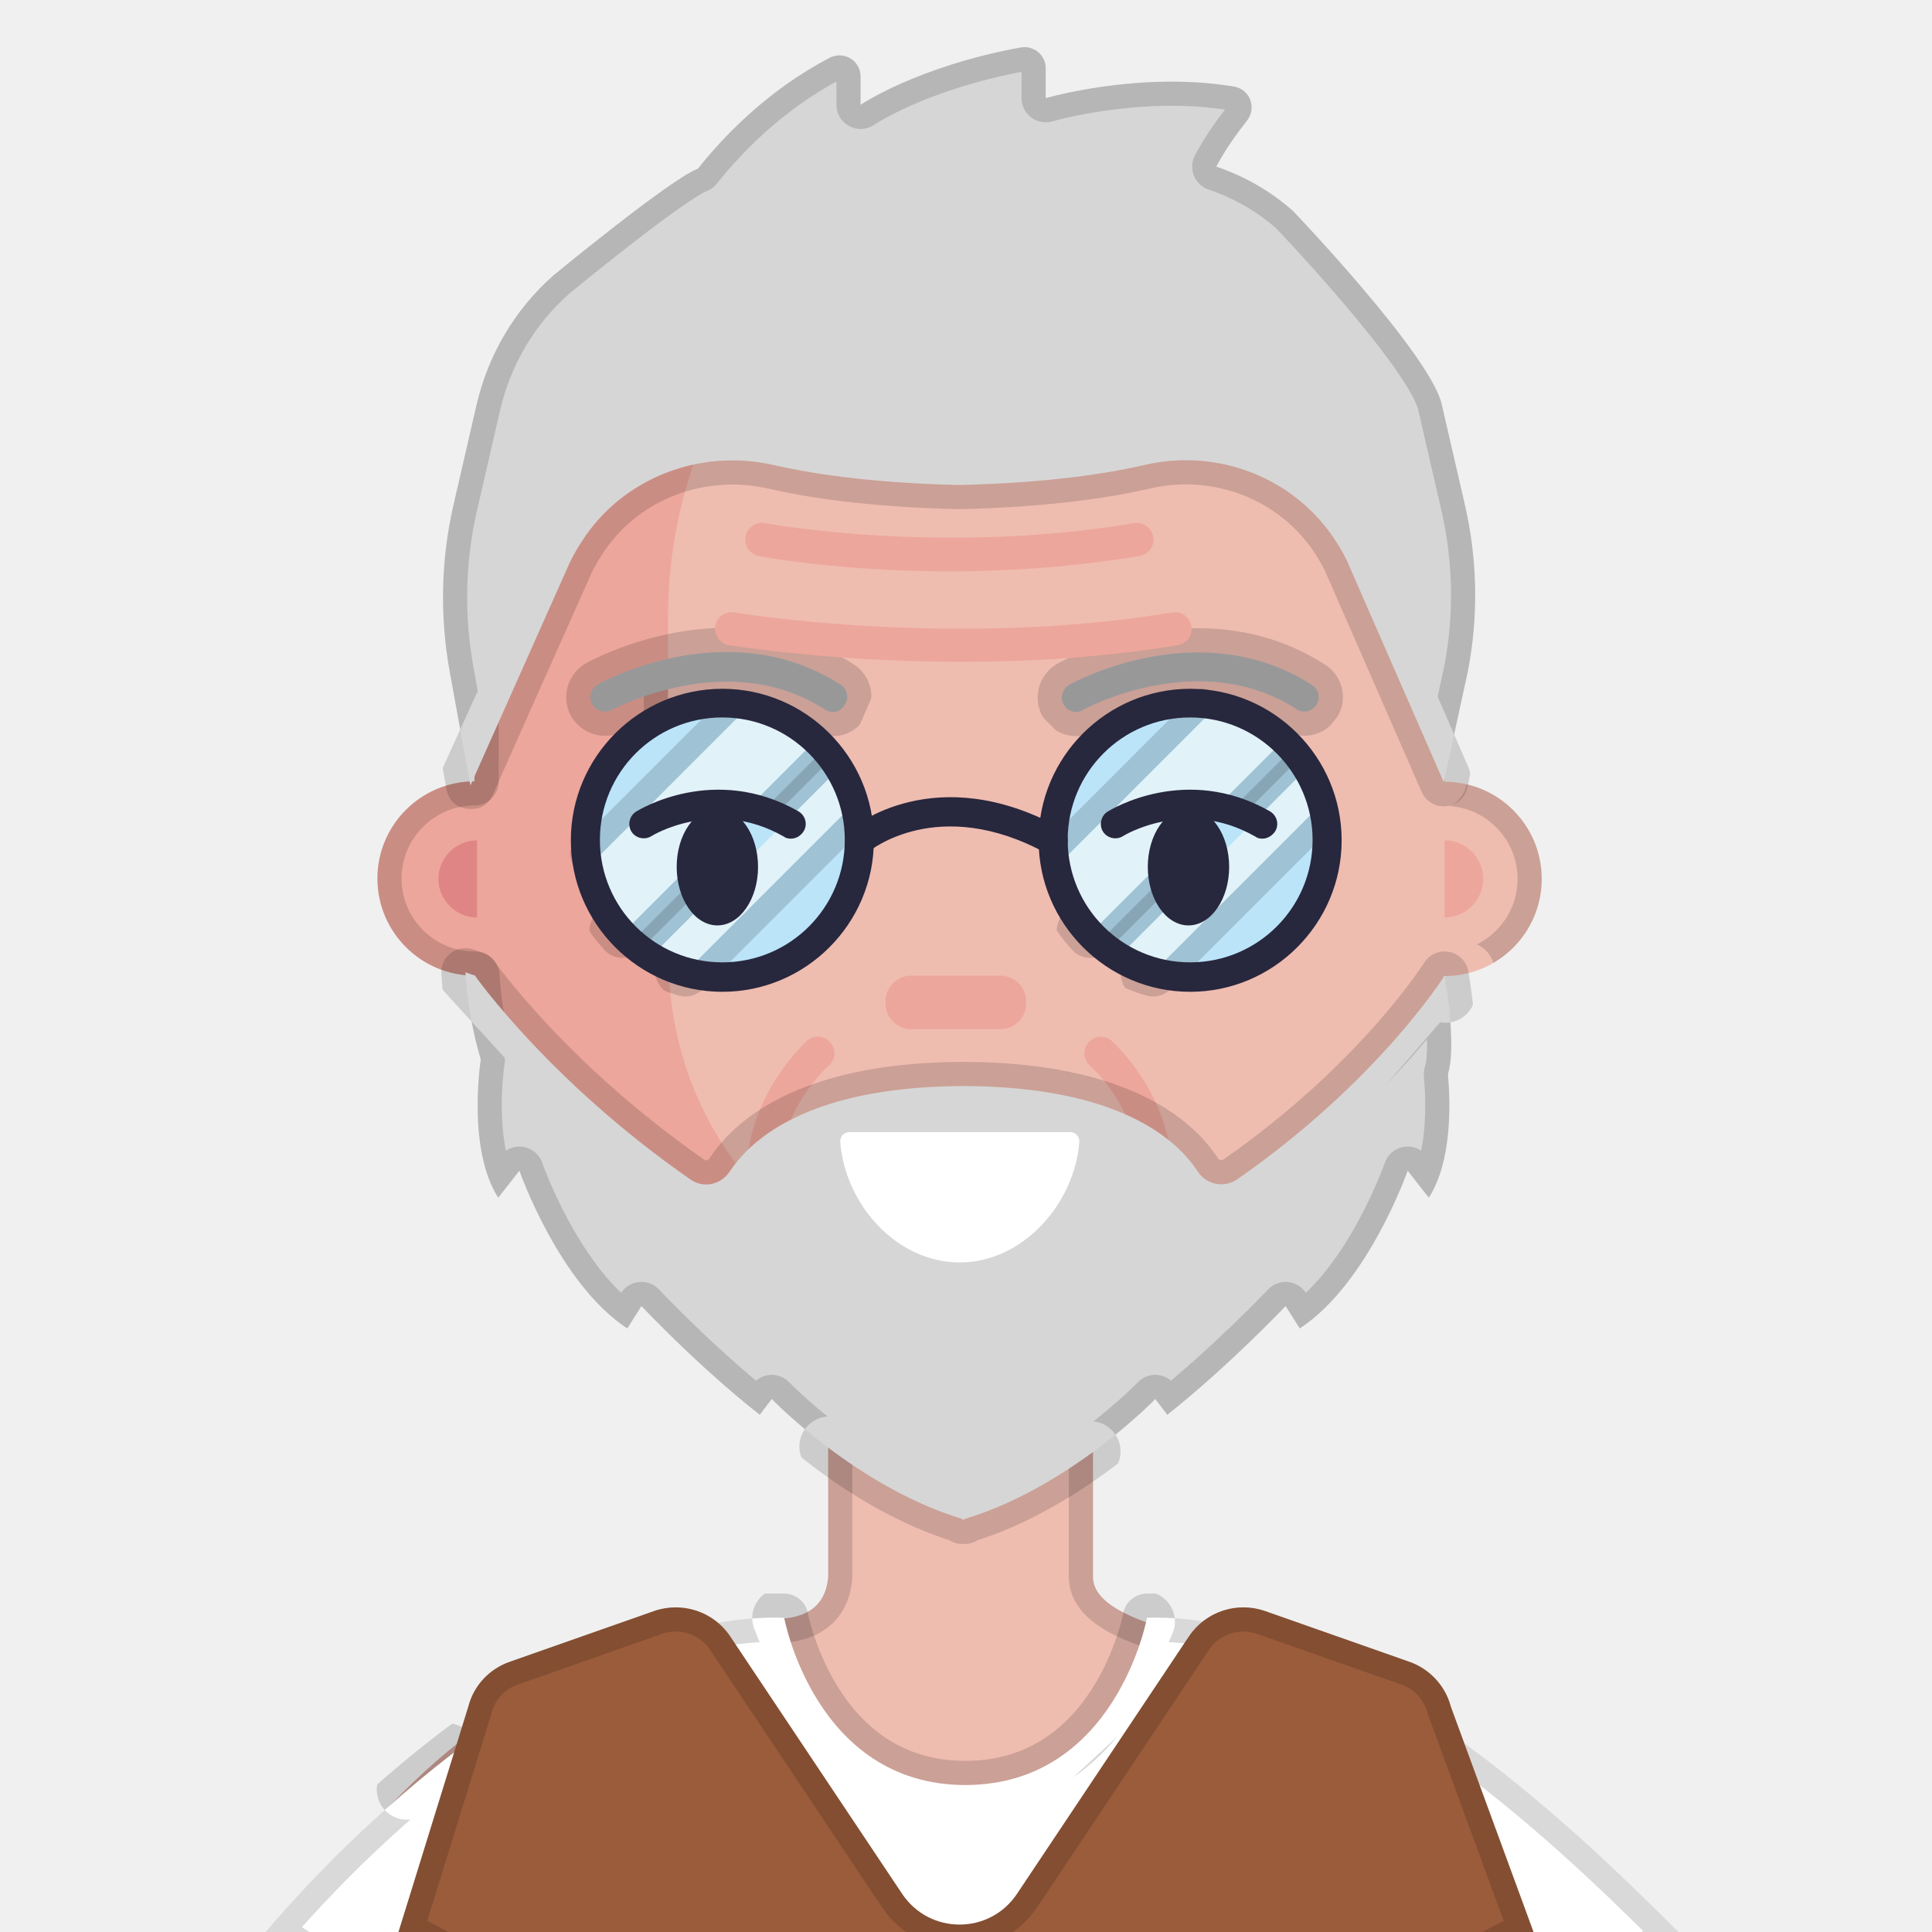
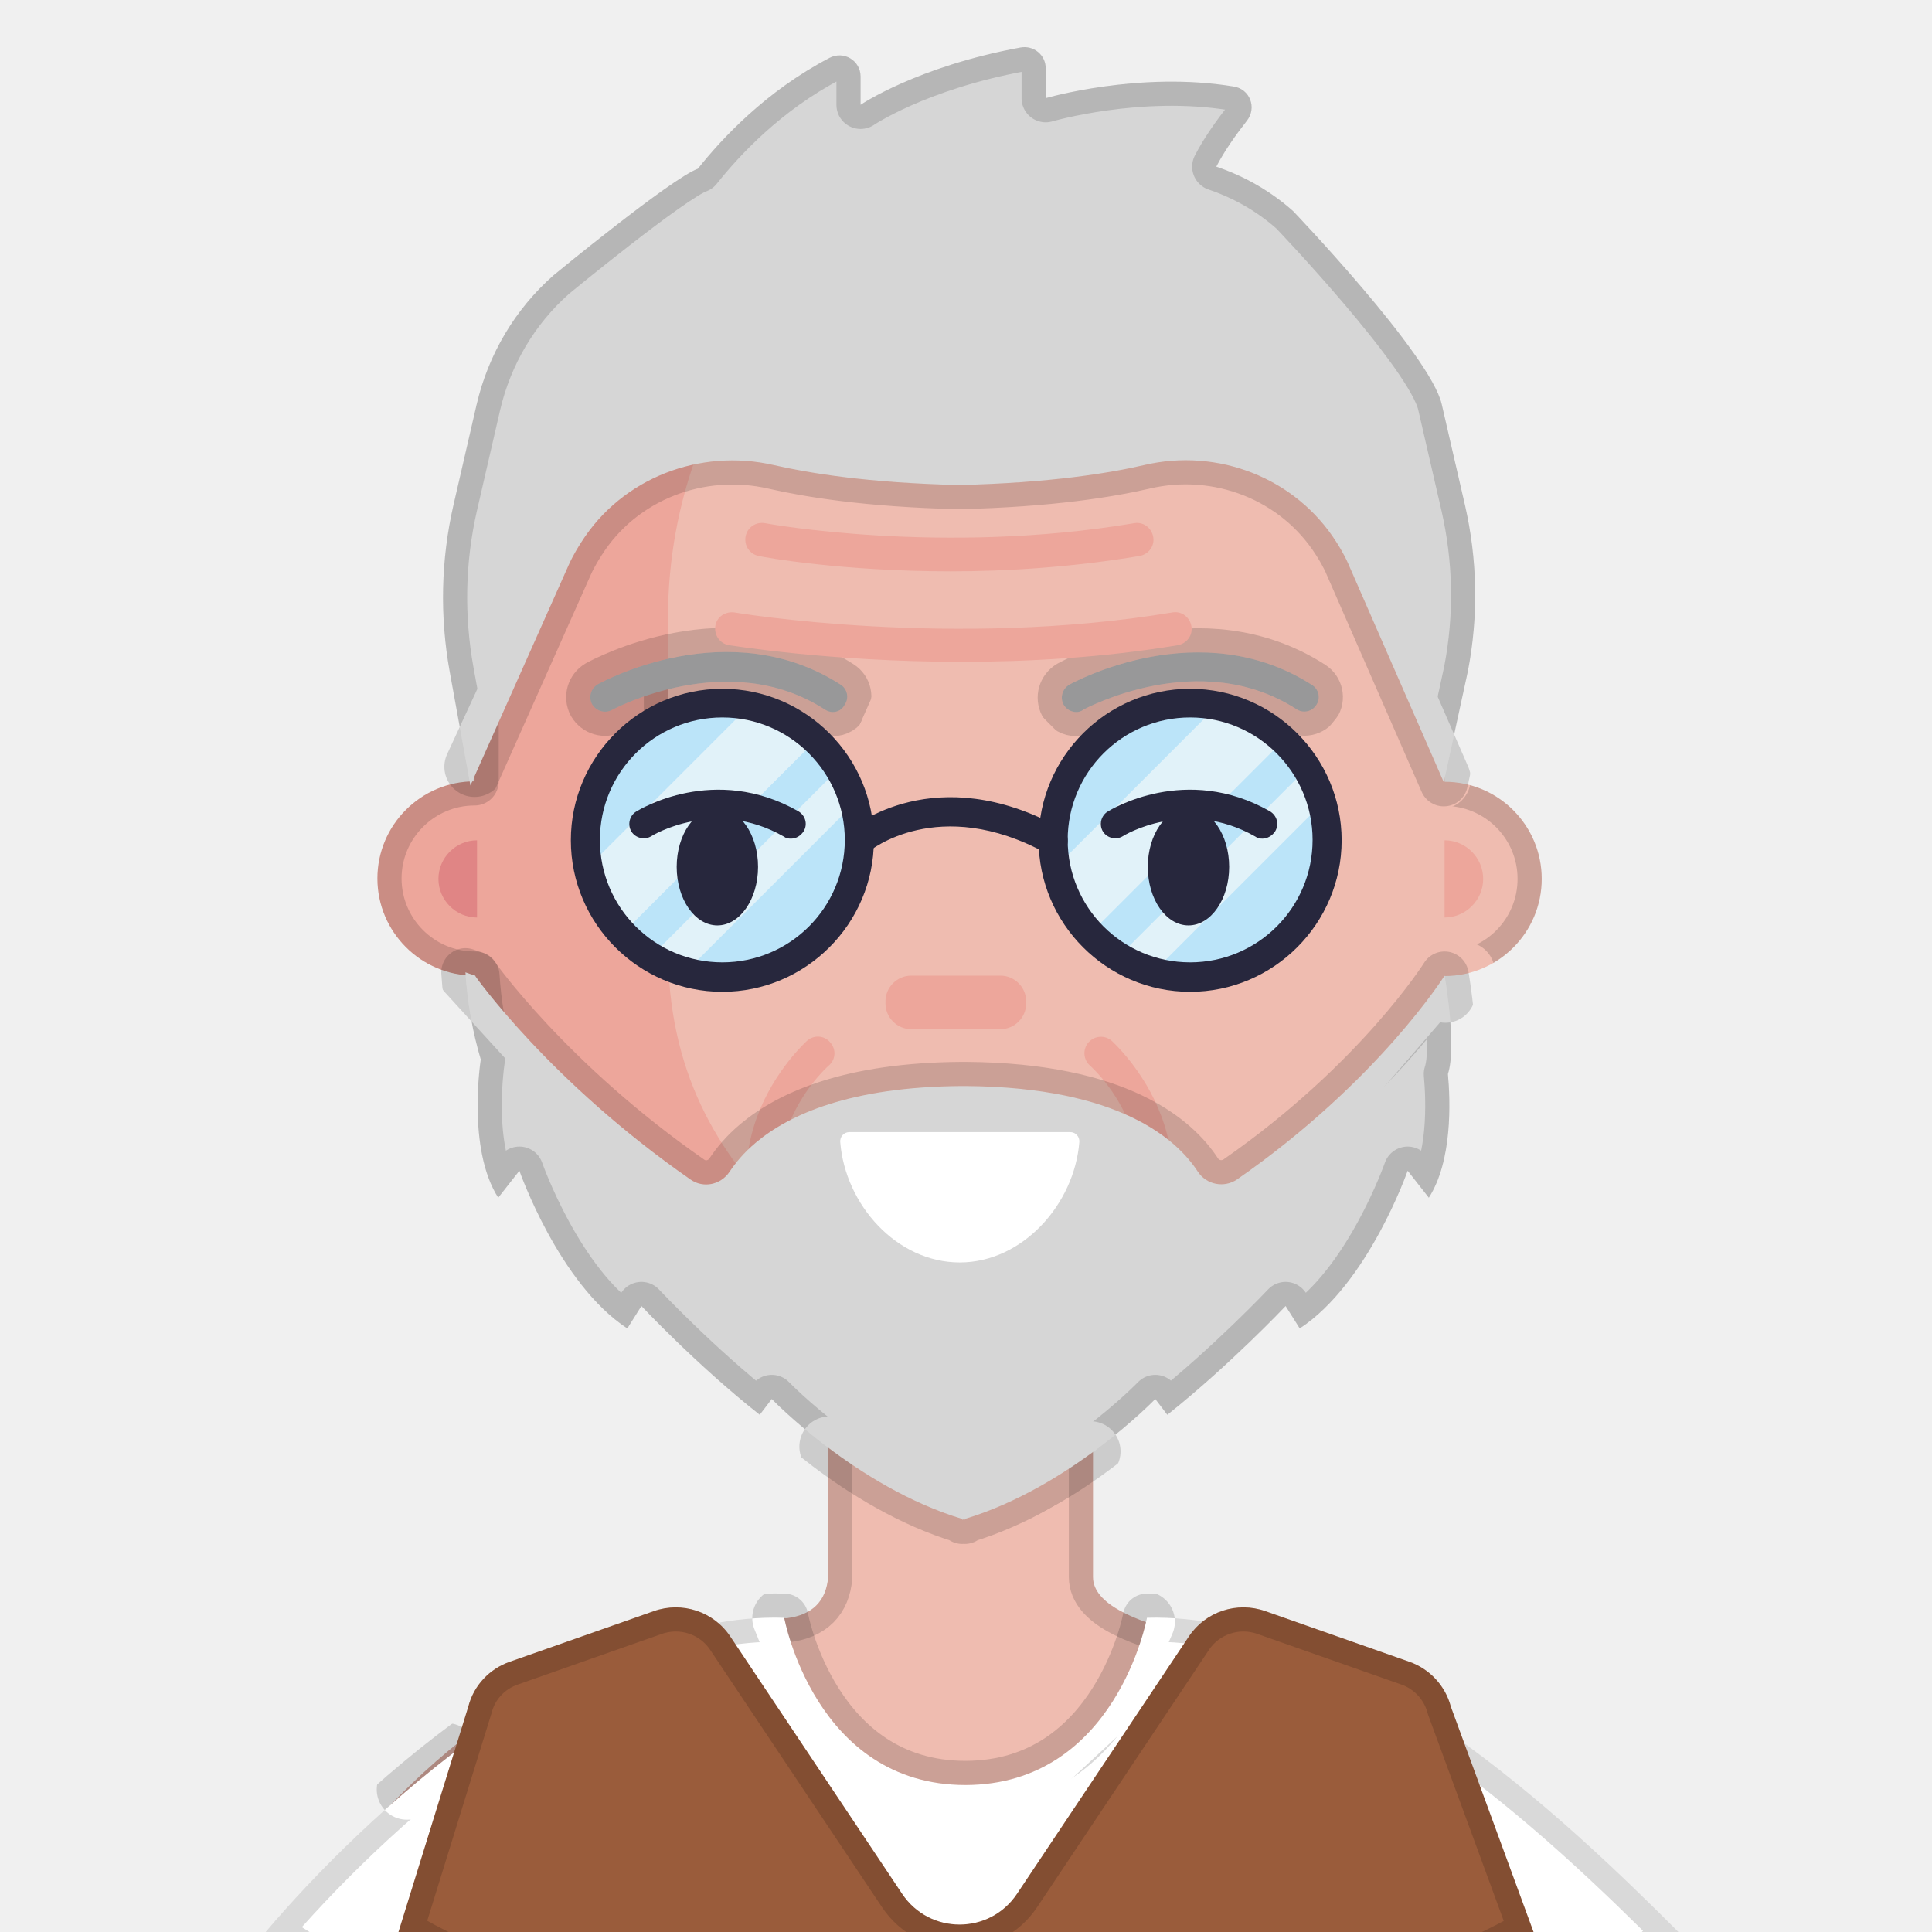
<svg xmlns="http://www.w3.org/2000/svg" id="Layer_1" viewBox="0 0 160 160">
  <style>.abl{fill:none;stroke:#000;stroke-opacity:0.15;stroke-width:4;stroke-linejoin:round}.abc,.abk{fill:none;stroke:#000;stroke-width:5;stroke-linecap:round;stroke-linejoin:round}.abk{stroke:#fff}</style>
  <defs>
    <style>.cls-1{fill:#d6d6d6;}.cls-2{fill:#989899;}.cls-3{fill:#fff;}.cls-4{fill:#9a5c3b;}.cls-5{fill:#bbe4f9;}.cls-6{fill:#e1f2f9;}.cls-7{fill:#efbcb0;}.cls-8{fill:#eda69b;}.cls-9{fill:#e08585;}.cls-10{fill:#27273d;}</style>
  </defs>
  <g id="Avatars">
    <g id="Artboard">
      <g id="Men">
        <g id="Old-People-Avatar_31">
          <g fill="#efbcb0">
            <path d="M130.497,154.084c-1.925,1.375-3.919,2.647-5.947,3.85-10.897,6.394-23.306,10.553-36.541,11.722h-15.984c-13.612-1.238-26.366-5.569-37.469-12.306-1.959-1.169-3.884-2.441-5.741-3.781,8.594-10.966,21.931-19.559,36.162-19.559h.206c2.097-.275,3.231-1.409,3.403-3.403v-18.631h21.931v18.631c0,4.469,13.991,5.637,17.05,6.737,9.659,3.403,16.775,8.662,22.928,16.741Z" id="ab0" />
          </g>
          <mask id="am0" maskUnits="userSpaceOnUse" x="-40" y="-40" width="240" height="240">
            <use href="#ab0" fill="#fff" />
          </mask>
          <use class="abl" href="#ab0" mask="url(#am0)" />
          <path id="Path-2" class="cls-7" d="M119.634,51.2v27.328c0,20.384-16.225,26.916-28.05,37.262-7.047,6.153-17.188,6.153-24.234,0-11.825-10.347-28.05-16.878-28.05-37.262v-27.328c0-20.556,15.709-37.228,35.062-37.228h10.175c19.388,0,35.097,16.672,35.097,37.228Z" />
          <g fill="#eda69b">
            <path d="M55.319,78.528v-27.328c0-19.525,14.128-35.509,32.141-37.091-.963-.103-1.925-.138-2.922-.138h-10.175c-19.388,0-35.063,16.672-35.063,37.228v13.509c-4.434,0-8.044,3.609-8.044,8.044s3.609,8.044,8.044,8.044h.069c1.169,18.597,16.603,25.025,27.947,34.994,5.775,5.053,13.612,5.981,20.144,2.75-1.444-.722-2.819-1.616-4.125-2.75-11.791-10.347-28.016-16.878-28.016-37.262Z" id="ab2" />
          </g>
          <mask id="am2" maskUnits="userSpaceOnUse" x="-40" y="-40" width="240" height="240">
            <use href="#ab2" fill="#fff" />
            <polyline class="abc" points="57.2,38.7 55.2,47.3 55.2,54.3" />
            <polyline class="abc" points="55.2,81.3 57.2,90.0 60.7,95.8" />
          </mask>
          <use class="abl" href="#ab2" mask="url(#am2)" />
          <g fill="#efbcb0">
            <circle cx="119.634" cy="72.787" r="8.044" id="ab3" />
          </g>
          <mask id="am3" maskUnits="userSpaceOnUse" x="-40" y="-40" width="240" height="240">
            <use href="#ab3" fill="#fff" />
-             <polyline class="abc" points="121.3,80.5 115.7,79.8 112.8,77.3 111.5,74.3 111.5,71.0 112.8,68.0 115.0,65.8 119.0,64.5" />
+             <polyline class="abc" points="121.3,80.5 115.7,79.8 112.8,77.3 111.5,74.3 111.5,71.0 112.8,68.0 115.0,65.8 119.3,64.5" />
          </mask>
          <use class="abl" href="#ab3" mask="url(#am3)" />
          <g fill="#989899">
            <path d="M68.966,58.969c-.206,0-.447-.069-.653-.206-8.009-5.191-17.566,0-17.634.034-.584.309-1.306.103-1.65-.481-.309-.584-.103-1.306.481-1.65.447-.241,10.863-5.912,20.109.034.55.344.722,1.1.344,1.65-.206.412-.584.619-.997.619Z" id="ab4" />
          </g>
          <mask id="ao4" maskUnits="userSpaceOnUse" x="-40" y="-40" width="240" height="240">
            <polyline class="abk" points="69.0,58.8 63.3,56.5 55.3,56.8" />
            <polyline class="abk" points="55.0,56.8 49.7,58.8 48.8,57.0 52.2,55.3" />
            <polyline class="abk" points="52.3,55.2 55.0,54.5" />
            <polyline class="abk" points="55.3,54.5 57.7,53.8 65.3,54.5 69.8,57.0 69.0,58.8" />
            <use href="#ab4" fill="#000" />
          </mask>
          <use class="abl" href="#ab4" mask="url(#ao4)" />
          <g fill="#989899">
            <path d="M89.144,58.969c-.412,0-.825-.206-1.066-.619-.309-.584-.103-1.306.481-1.65.447-.241,10.863-5.912,20.109.034.55.344.722,1.1.344,1.65-.344.55-1.1.722-1.65.344-8.044-5.191-17.531,0-17.634.034-.206.172-.412.206-.584.206Z" id="ab5" />
          </g>
          <mask id="ao5" maskUnits="userSpaceOnUse" x="-40" y="-40" width="240" height="240">
            <polyline class="abk" points="108.0,58.8 100.3,56.2 95.3,56.5 89.3,58.8 87.8,57.3 88.3,56.5 93.3,54.5 101.3,53.8 108.0,56.2 109.2,57.3 108.0,58.8" />
            <use href="#ab5" fill="#000" />
          </mask>
          <use class="abl" href="#ab5" mask="url(#ao5)" />
          <path id="Path-4" class="cls-8" d="M82.853,85.231h-7.391c-1.169,0-2.131-.963-2.131-2.131v-.172c0-1.169.963-2.131,2.131-2.131h7.391c1.169,0,2.131.963,2.131,2.131v.172c0,1.169-.963,2.131-2.131,2.131Z" />
          <path id="Path-5" class="cls-9" d="M39.506,69.591c-1.753,0-3.197,1.444-3.197,3.197s1.444,3.197,3.197,3.197v-6.394Z" />
          <path id="Path-6" class="cls-8" d="M119.634,75.984c1.753,0,3.197-1.444,3.197-3.197s-1.444-3.197-3.197-3.197v6.394Z" />
          <path class="cls-8" d="M79.622,54.809c-10.931,0-19.113-1.375-19.25-1.375-.756-.138-1.238-.825-1.134-1.581.103-.756.825-1.238,1.581-1.134.172.034,18.15,3.025,36.266,0,.756-.138,1.444.378,1.581,1.134.138.756-.378,1.444-1.134,1.581-6.188,1.031-12.409,1.375-17.909,1.375Z" />
          <path class="cls-8" d="M78.763,47.316c-9.075,0-15.503-1.169-15.916-1.272-.756-.138-1.238-.859-1.1-1.616.138-.756.859-1.238,1.616-1.1.138.034,14.644,2.681,30.559,0,.756-.138,1.444.378,1.581,1.134.137.756-.378,1.444-1.134,1.581-5.569.928-10.931,1.272-15.606,1.272Z" />
          <path id="Path-7" class="cls-5" d="M71.166,69.591c0,6.256-5.088,11.344-11.344,11.344-1.066,0-2.062-.137-3.025-.412-1.031-.275-1.994-.722-2.888-1.272-.859-.516-1.65-1.169-2.337-1.925-1.409-1.512-2.406-3.403-2.853-5.5-.138-.722-.241-1.478-.241-2.269,0-6.256,5.088-11.344,11.344-11.344.756,0,1.512.069,2.269.241,2.097.412,3.987,1.444,5.5,2.853.722.688,1.375,1.478,1.925,2.337.55.894.997,1.856,1.272,2.888.241.963.378,1.994.378,3.059Z" />
-           <g fill="#e1f2f9">
-             <path d="M67.591,61.272l-16.053,16.053c-1.409-1.513-2.406-3.403-2.853-5.5l13.372-13.372c2.131.412,4.022,1.409,5.534,2.819Z" id="ab12" />
-           </g>
-           <mask id="ao12" maskUnits="userSpaceOnUse" x="-40" y="-40" width="240" height="240">
-             <polyline class="abk" points="49.7,70.5 52.0,68.2" />
-             <polyline class="abk" points="54.2,66.0 60.5,59.7" />
-             <polyline class="abk" points="66.3,62.2 62.8,65.7" />
-             <polyline class="abk" points="55.7,72.8 51.3,77.2" />
-             <use href="#ab12" fill="#000" />
-           </mask>
-           <use class="abl" href="#ab12" mask="url(#ao12)" />
-           <g fill="#e1f2f9">
-             <path d="M70.753,66.531l-13.991,13.991c-1.031-.275-1.994-.722-2.888-1.272l15.606-15.606c.55.894.997,1.856,1.272,2.888Z" id="ab13" />
-           </g>
-           <mask id="ao13" maskUnits="userSpaceOnUse" x="-40" y="-40" width="240" height="240">
-             <polyline class="abk" points="54.8,78.0 57.2,75.7" />
-             <polyline class="abk" points="65.8,67.0 68.3,64.5" />
-             <polyline class="abk" points="69.5,67.3 60.7,76.2" />
-             <polyline class="abk" points="60.5,76.3 56.7,80.2" />
-             <use href="#ab13" fill="#000" />
-           </mask>
-           <use class="abl" href="#ab13" mask="url(#ao13)" />
+           <path id="Path-8" class="cls-6" d="M67.591,61.272l-16.053,16.053c-1.409-1.513-2.406-3.403-2.853-5.5l13.372-13.372c2.131.412,4.022,1.409,5.534,2.819Z" />
+           <path id="Path-9" class="cls-6" d="M70.753,66.531l-13.991,13.991c-1.031-.275-1.994-.722-2.888-1.272l15.606-15.606c.55.894.997,1.856,1.272,2.888Z" />
          <path class="cls-10" d="M59.822,82.137c-6.909,0-12.547-5.638-12.547-12.547s5.638-12.547,12.547-12.547,12.547,5.638,12.547,12.547-5.638,12.547-12.547,12.547ZM59.822,59.416c-5.603,0-10.141,4.537-10.141,10.141s4.537,10.141,10.141,10.141,10.141-4.537,10.141-10.141c0-5.569-4.537-10.141-10.141-10.141Z" />
          <path id="Path-10" class="cls-5" d="M109.906,69.591c0,6.256-5.088,11.344-11.344,11.344-1.066,0-2.062-.137-3.025-.412-1.031-.275-1.994-.722-2.888-1.272-.859-.516-1.65-1.169-2.337-1.925-1.409-1.512-2.406-3.403-2.853-5.5-.138-.722-.241-1.478-.241-2.269,0-6.256,5.088-11.344,11.344-11.344.756,0,1.512.069,2.269.241,2.097.412,3.987,1.444,5.5,2.853.722.688,1.375,1.478,1.925,2.337.55.894.997,1.856,1.272,2.888.241.963.378,1.994.378,3.059Z" />
-           <g fill="#e1f2f9">
-             <path d="M106.331,61.272l-16.053,16.053c-1.409-1.513-2.406-3.403-2.853-5.5l13.372-13.372c2.131.412,4.022,1.409,5.534,2.819Z" id="ab16" />
-           </g>
-           <mask id="ao16" maskUnits="userSpaceOnUse" x="-40" y="-40" width="240" height="240">
-             <polyline class="abk" points="88.7,70.2 91.0,67.8" />
-             <polyline class="abk" points="91.2,67.7 99.3,59.5" />
-             <polyline class="abk" points="105.0,62.2 101.8,65.3" />
-             <polyline class="abk" points="94.7,72.5 90.0,77.2" />
-             <use href="#ab16" fill="#000" />
-           </mask>
-           <use class="abl" href="#ab16" mask="url(#ao16)" />
-           <g fill="#e1f2f9">
-             <path d="M109.494,66.531l-13.991,13.991c-1.031-.275-1.994-.722-2.888-1.272l15.606-15.606c.55.894.997,1.856,1.272,2.888Z" id="ab17" />
-           </g>
-           <mask id="ao17" maskUnits="userSpaceOnUse" x="-40" y="-40" width="240" height="240">
-             <polyline class="abk" points="93.5,78.0 96.0,75.5" />
-             <polyline class="abk" points="104.8,66.7 107.0,64.5" />
-             <polyline class="abk" points="108.2,67.7 99.7,76.2" />
-             <polyline class="abk" points="99.5,76.3 95.3,80.5" />
-             <use href="#ab17" fill="#000" />
-           </mask>
-           <use class="abl" href="#ab17" mask="url(#ao17)" />
+           <path id="Path-11" class="cls-6" d="M106.331,61.272l-16.053,16.053c-1.409-1.513-2.406-3.403-2.853-5.5l13.372-13.372c2.131.412,4.022,1.409,5.534,2.819Z" />
+           <path id="Path-12" class="cls-6" d="M109.494,66.531l-13.991,13.991c-1.031-.275-1.994-.722-2.888-1.272l15.606-15.606c.55.894.997,1.856,1.272,2.888Z" />
          <path class="cls-10" d="M98.562,82.137c-6.909,0-12.547-5.638-12.547-12.547s5.638-12.547,12.547-12.547,12.547,5.638,12.547,12.547-5.638,12.547-12.547,12.547ZM98.562,59.416c-5.603,0-10.141,4.537-10.141,10.141s4.537,10.141,10.141,10.141,10.141-4.537,10.141-10.141c0-5.569-4.537-10.141-10.141-10.141Z" />
          <path class="cls-10" d="M87.219,70.794c-.206,0-.378-.034-.584-.138-8.938-4.881-14.644-.172-14.678-.138-.516.412-1.272.378-1.684-.138-.412-.516-.378-1.272.138-1.684.275-.241,7.047-5.809,17.394-.138.584.309.791,1.066.481,1.616-.241.378-.653.619-1.066.619Z" />
          <ellipse id="Oval-2" class="cls-10" cx="59.409" cy="71.791" rx="3.369" ry="4.847" />
          <ellipse id="Oval-3" class="cls-10" cx="98.425" cy="71.791" rx="3.369" ry="4.847" />
          <path class="cls-10" d="M65.494,69.453c-.206,0-.412-.034-.584-.172-5.706-3.266-10.931-.069-10.966-.034-.55.344-1.306.172-1.65-.378-.344-.55-.172-1.306.378-1.65.275-.172,6.497-3.987,13.441-.034.584.344.791,1.066.447,1.65-.241.378-.619.619-1.066.619Z" />
          <path class="cls-10" d="M104.544,69.453c-.206,0-.412-.034-.584-.172-5.706-3.266-10.931-.069-10.966-.034-.55.344-1.306.172-1.65-.378-.344-.55-.172-1.306.378-1.65.275-.172,6.497-3.987,13.441-.034.584.344.791,1.066.447,1.65-.241.378-.653.619-1.066.619Z" />
          <g fill="#fff">
            <path d="M139,160c-2.475,1.856-11.319,11.419-14,13-10.897,6.394-23.791-4.547-37.025-3.378h-15.984c-13.612-1.237-25.887,5.116-36.991-1.622-2.337-1.409-10.8-6.384-13-8,8.009-9.453,26.1-26.541,42.944-26.025,0,0,2.544,13.853,15.022,13.853,12.478-.034,15.022-13.853,15.022-13.853,16.878-.481,35.012,17.025,44.012,26.025Z" id="ab24" />
          </g>
          <mask id="am24" maskUnits="userSpaceOnUse" x="-40" y="-40" width="240" height="240">
            <use href="#ab24" fill="#fff" />
            <polyline class="abc" points="33.7,148.2 37.0,145.2" />
            <polyline class="abc" points="64.8,134.0 67.5,140.7 72.0,145.5 77.7,147.5 84.0,147.2 86.3,145.8" />
            <polyline class="abc" points="86.7,145.8 92.2,140.7" />
            <polyline class="abc" points="92.2,140.3 94.8,134.3" />
          </mask>
          <use class="abl" href="#ab24" mask="url(#am24)" />
          <mask id="ao24" maskUnits="userSpaceOnUse" x="-40" y="-40" width="240" height="240">
            <polyline class="abk" points="33.7,148.2 37.0,145.2" />
            <polyline class="abk" points="64.8,134.0 67.5,140.7 72.0,145.5 77.7,147.5 84.0,147.2 86.3,145.8" />
            <polyline class="abk" points="86.7,145.8 92.2,140.7" />
            <polyline class="abk" points="92.2,140.3 94.8,134.3" />
            <use href="#ab24" fill="#000" />
          </mask>
          <use class="abl" href="#ab24" mask="url(#ao24)" />
          <g fill="#d6d6d6">
            <path d="M121.319,41.816l-1.925-8.353c-.963-4.125-12.306-15.984-12.306-15.984-1.856-1.65-4.022-2.888-6.359-3.678.688-1.341,1.684-2.716,2.544-3.816.825-1.066.241-2.612-1.1-2.819-7.838-1.306-15.572.963-15.572.963v-2.475c0-1.1-.997-1.925-2.097-1.719-8.594,1.581-13.234,4.744-13.234,4.744v-2.337c0-1.341-1.409-2.166-2.578-1.547-5.259,2.75-8.903,6.669-10.897,9.178-2.2.791-11.963,8.834-11.963,8.834-3.197,2.819-5.397,6.566-6.359,10.691l-1.925,8.353c-1.031,4.503-1.134,9.178-.309,13.75l1.719,9.453,8.181-18.356s.309-.722.997-1.787c3.369-5.328,9.831-7.803,15.95-6.394,2.853.653,7.769,1.478,15.331,1.65,7.562-.172,12.512-.997,15.331-1.65,6.119-1.444,12.547,1.066,15.916,6.359.688,1.066.997,1.822.997,1.822l7.906,18.081,1.994-9.178c.894-4.606.791-9.281-.241-13.784Z" id="ab25" />
          </g>
          <mask id="am25" maskUnits="userSpaceOnUse" x="-40" y="-40" width="240" height="240">
            <use href="#ab25" fill="#fff" />
            <polyline class="abc" points="119.3,64.5 110.8,45.0 107.3,41.2 101.0,38.2 97.3,37.8 92.8,38.7" />
            <polyline class="abc" points="92.7,38.8 85.3,39.8 73.3,39.8 61.0,37.8 57.3,38.5" />
-             <polyline class="abc" points="57.0,38.5 53.0,39.8 48.2,44.3 39.0,64.5" />
+             <polyline class="abc" points="57.0,38.5 53.0,39.8 48.2,44.3 39.3,63.5" />
          </mask>
          <use class="abl" href="#ab25" mask="url(#am25)" />
          <mask id="ao25" maskUnits="userSpaceOnUse" x="-40" y="-40" width="240" height="240">
            <polyline class="abk" points="119.3,64.5 110.8,45.0 107.3,41.2 101.0,38.2 97.3,37.8 92.8,38.7" />
            <polyline class="abk" points="92.7,38.8 85.3,39.8 73.3,39.8 61.0,37.8 57.3,38.5" />
-             <polyline class="abk" points="57.0,38.5 53.0,39.8 48.2,44.3 39.0,64.5" />
+             <polyline class="abk" points="57.0,38.5 53.0,39.8 48.2,44.3 39.3,63.5" />
            <use href="#ab25" fill="#000" />
          </mask>
          <use class="abl" href="#ab25" mask="url(#ao25)" />
          <path class="cls-8" d="M66.869,108.022c-.412,0-.791-.172-1.066-.516-9.488-11.894.928-21.209,1.031-21.312.584-.516,1.444-.447,1.925.138.516.584.447,1.444-.138,1.925h0c-.344.309-8.525,7.734-.688,17.531.481.584.378,1.444-.206,1.925-.241.206-.55.309-.859.309Z" />
          <path class="cls-8" d="M92.031,108.022c-.309,0-.619-.103-.859-.309-.584-.481-.688-1.341-.206-1.925,7.803-9.797-.344-17.222-.688-17.531-.584-.516-.619-1.375-.138-1.925.516-.584,1.375-.619,1.925-.138.103.103,10.519,9.419,1.031,21.312-.241.344-.653.516-1.066.516Z" />
          <g fill="#d6d6d6">
            <path d="M119.634,80.797s-5.466,8.731-17.187,16.878c-1.066.722-2.509.447-3.231-.619-1.753-2.716-6.531-7.012-19.181-7.116h-.447c-9.213.069-14.231,2.372-16.981,4.675-1.031.859-1.719,1.719-2.2,2.441-.722,1.066-2.166,1.375-3.231.619-11.722-8.147-17.841-16.878-17.841-16.878l-.791-.275c.172,2.647.619,5.019,1.272,7.219h0s-1.169,7.356,1.444,11.447l1.753-2.234s3.266,9.35,8.938,13.062l1.169-1.856s4.606,4.916,9.797,9.006l.997-1.306s7.012,7.287,15.778,9.934v.069c.034,0,.069-.034.103-.034s.069.034.103.034v-.069c8.766-2.647,15.778-9.934,15.778-9.934l.997,1.306c5.191-4.125,9.797-9.006,9.797-9.006l1.169,1.856c5.672-3.712,8.938-13.062,8.938-13.062l1.753,2.234c1.959-3.059,1.787-7.975,1.581-10.244.756-2.337-.275-8.147-.275-8.147Z" id="ab28" />
          </g>
          <mask id="am28" maskUnits="userSpaceOnUse" x="-40" y="-40" width="240" height="240">
            <use href="#ab28" fill="#fff" />
            <polyline class="abc" points="79.7,125.8 73.0,122.8 68.7,119.8" />
            <polyline class="abc" points="38.7,80.5 46.0,88.5" />
            <polyline class="abc" points="46.2,88.7 57.3,97.8 59.7,97.5 61.8,95.0" />
-             <polyline class="abc" points="62.0,94.8 65.3,92.5" />
-             <polyline class="abc" points="65.7,92.5 68.3,91.2 75.3,89.8 84.0,89.8 89.7,90.8 92.7,92.2" />
-             <polyline class="abc" points="93.0,92.2 96.3,94.2" />
+             <polyline class="abc" points="62.0,94.8 65.0,92.8" />
+             <polyline class="abc" points="65.2,92.7 68.3,91.2 75.3,89.8 84.0,89.8 93.0,92.2" />
+             <polyline class="abc" points="93.3,92.2 96.3,94.2" />
            <polyline class="abc" points="96.7,94.2 100.0,97.8 101.7,97.8 110.2,91.3" />
            <polyline class="abc" points="110.3,91.2 119.3,80.8 119.7,82.2" />
            <polyline class="abc" points="90.3,120.2 82.2,124.7" />
            <polyline class="abc" points="82.0,124.8 79.7,125.8" />
          </mask>
          <use class="abl" href="#ab28" mask="url(#am28)" />
          <mask id="ao28" maskUnits="userSpaceOnUse" x="-40" y="-40" width="240" height="240">
            <polyline class="abk" points="79.7,125.8 73.0,122.8 68.7,119.8" />
            <polyline class="abk" points="38.7,80.5 46.0,88.5" />
            <polyline class="abk" points="46.2,88.7 57.3,97.8 59.7,97.5 61.8,95.0" />
-             <polyline class="abk" points="62.0,94.8 65.3,92.5" />
-             <polyline class="abk" points="65.7,92.5 68.3,91.2 75.3,89.8 84.0,89.8 89.7,90.8 92.7,92.2" />
-             <polyline class="abk" points="93.0,92.2 96.3,94.2" />
+             <polyline class="abk" points="62.0,94.8 65.0,92.8" />
+             <polyline class="abk" points="65.2,92.7 68.3,91.2 75.3,89.8 84.0,89.8 93.0,92.2" />
+             <polyline class="abk" points="93.3,92.2 96.3,94.2" />
            <polyline class="abk" points="96.7,94.2 100.0,97.8 101.7,97.8 110.2,91.3" />
            <polyline class="abk" points="110.3,91.2 119.3,80.8 119.7,82.2" />
            <polyline class="abk" points="90.3,120.2 82.2,124.7" />
            <polyline class="abk" points="82.0,124.8 79.7,125.8" />
            <use href="#ab28" fill="#000" />
          </mask>
          <use class="abl" href="#ab28" mask="url(#ao28)" />
          <path id="Path-16" class="cls-3" d="M70.341,93.756c-.447,0-.791.378-.756.825.412,5.191,4.675,9.969,9.9,9.969h0c5.191,0,9.487-4.812,9.9-9.969.034-.447-.309-.825-.756-.825h-18.287Z" />
          <g fill="#9a5c3b">
            <path d="M127,160c-10.897,6.394-25.791,8.453-39.025,9.622h-15.984c-13.612-1.237-27.887-2.884-38.991-9.622l5.784-18.669c.447-1.753,1.753-3.128,3.438-3.712l11.928-4.194c2.337-.825,4.95.034,6.325,2.097l14.231,21.312c2.269,3.403,7.253,3.403,9.522,0l14.231-21.312c1.375-2.062,3.988-2.922,6.325-2.097l11.928,4.194c1.684.584,2.991,1.994,3.438,3.712l6.85,18.669Z" id="ab30" />
          </g>
          <mask id="am30" maskUnits="userSpaceOnUse" x="-40" y="-40" width="240" height="240">
            <use href="#ab30" fill="#fff" />
          </mask>
          <use class="abl" href="#ab30" mask="url(#am30)" />
        </g>
      </g>
    </g>
  </g>
</svg>
